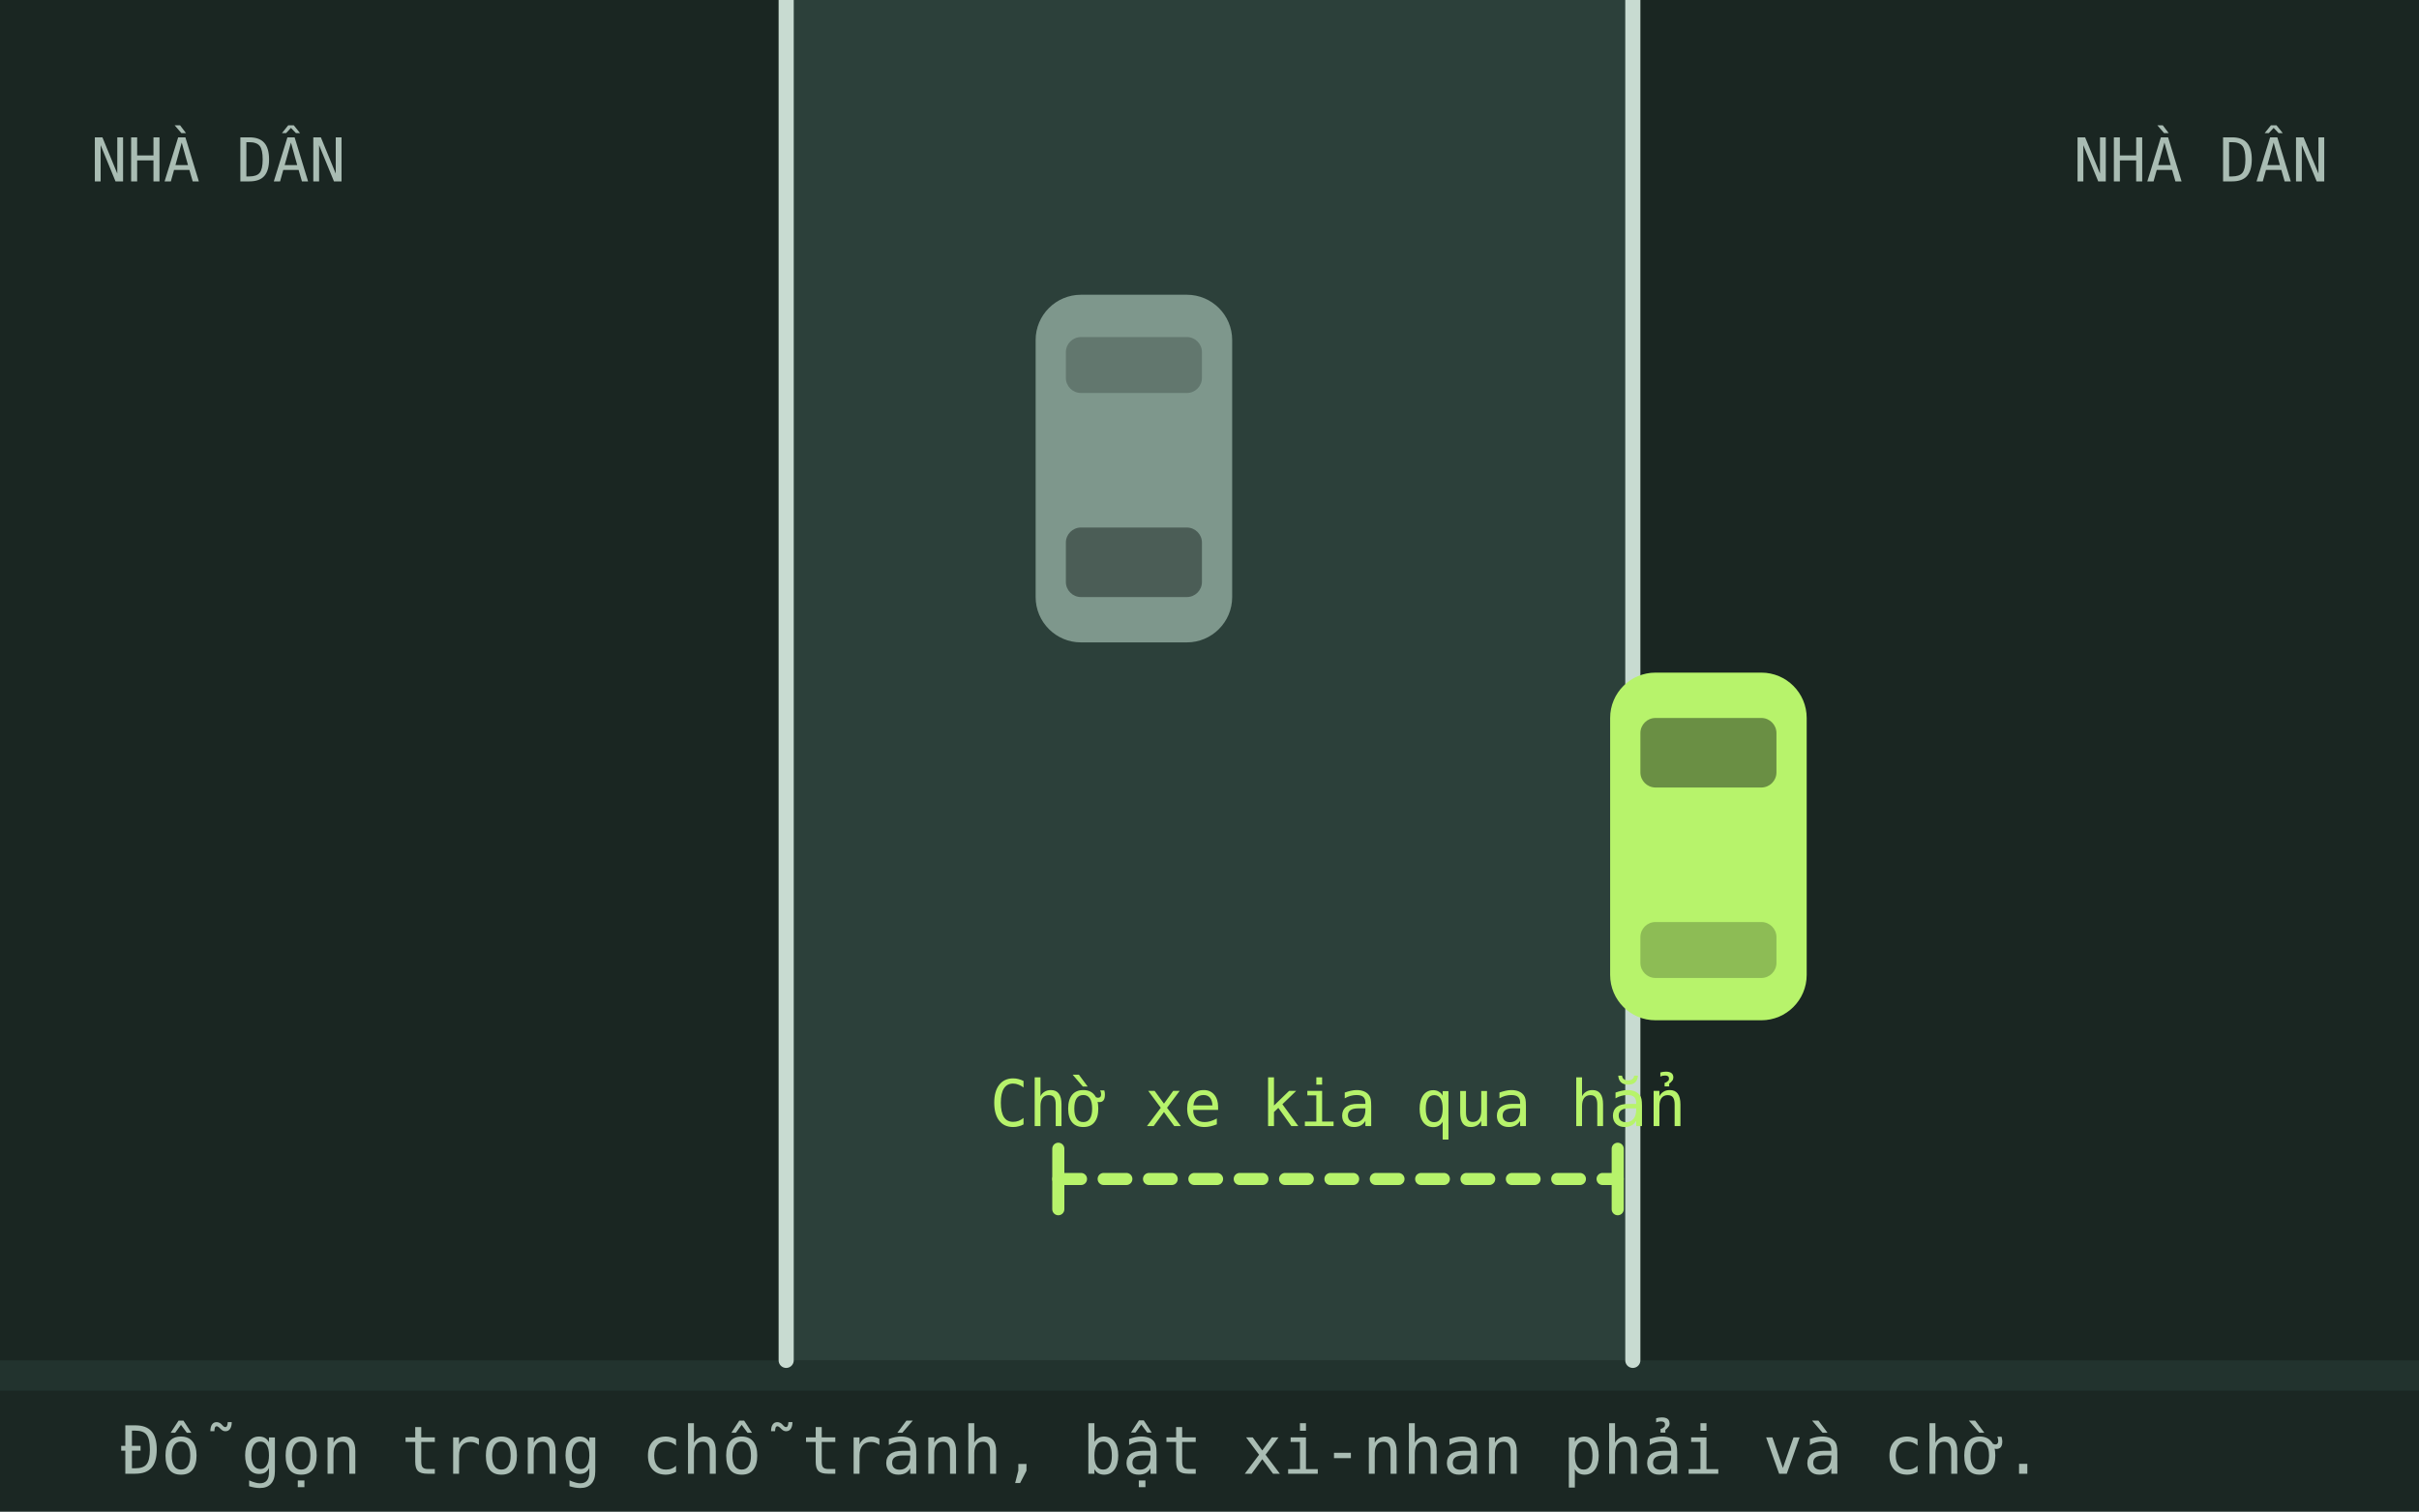
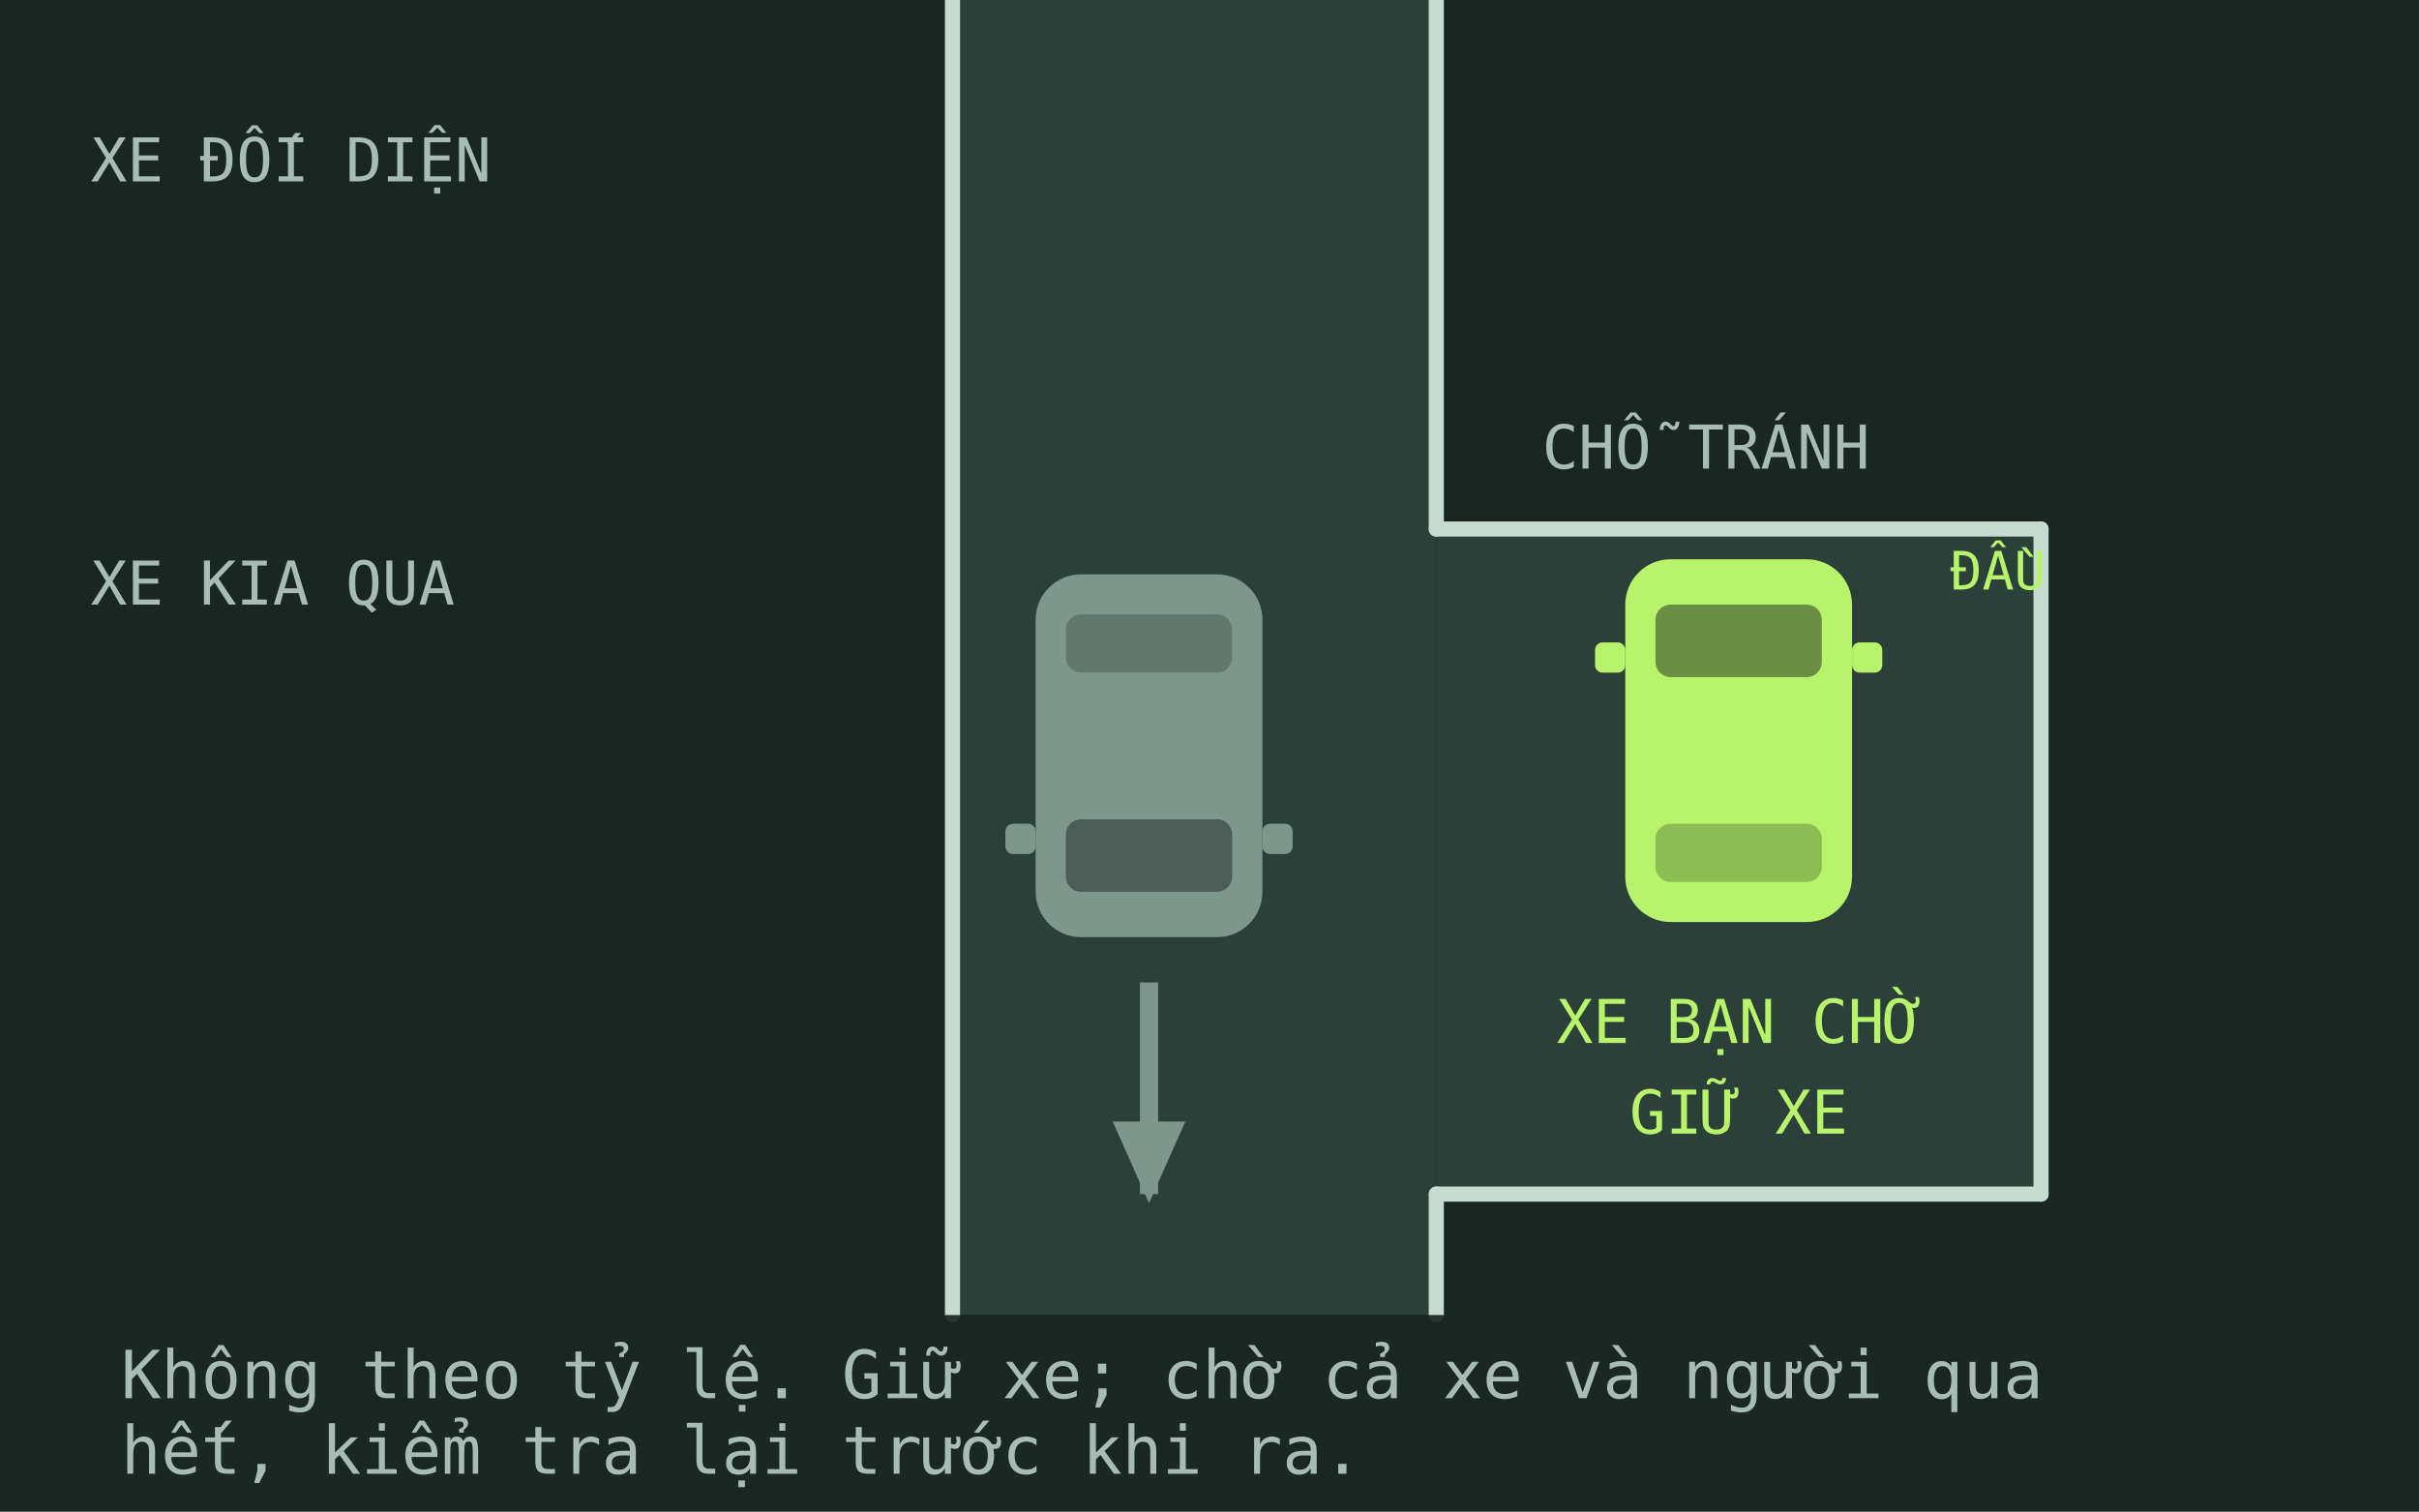
<svg xmlns="http://www.w3.org/2000/svg" viewBox="0 0 320 200" width="320" height="200" role="img" aria-labelledby="ttl">
  <defs>
    <marker id="tip" viewBox="0 0 10 10" refX="8" refY="5" markerWidth="5" markerHeight="5" orient="auto-start-reverse">
      <path d="M0 1L9 5L0 9Z" fill="#b7f36b" />
    </marker>
  </defs>
  <rect x="0" y="0" width="320" height="200" rx="0" fill="#22332e" />
-   <rect x="0" y="0" width="320" height="180" rx="0" fill="#1a2622" />
-   <rect x="104" y="0" width="112" height="180" rx="0" fill="#2c403a" />
-   <path d="M104 0L104 180" stroke="#c8dbd1" stroke-width="2" stroke-linecap="round" />
-   <path d="M216 0L216 180" stroke="#c8dbd1" stroke-width="2" stroke-linecap="round" />
-   <text x="12" y="24" font-family="DM Mono, ui-monospace, monospace" font-size="8" font-weight="500" fill="#a9bcb3" text-anchor="start">NHÀ DÂN</text>
-   <text x="308" y="24" font-family="DM Mono, ui-monospace, monospace" font-size="8" font-weight="500" fill="#a9bcb3" text-anchor="end">NHÀ DÂN</text>
-   <g transform="translate(226 112) rotate(0)">
-     <rect x="-13" y="-23" width="26" height="46" rx="6" fill="#b7f36b" />
-     <rect x="-9" y="-17" width="18" height="9.2" rx="2" fill="#0e1715" opacity=".45" />
-     <rect x="-9" y="10" width="18" height="7.4" rx="2" fill="#0e1715" opacity=".25" />
+   <rect x="0" y="0" width="320" height="174" rx="0" fill="#1a2622" />
+   <g id="yield-road">
+     <rect x="126" y="0" width="64" height="174" rx="0" fill="#2c403a" />
  </g>
-   <g transform="translate(150 62) rotate(180)">
-     <rect x="-13" y="-23" width="26" height="46" rx="6" fill="#7e978c" />
-     <rect x="-9" y="-17" width="18" height="9.2" rx="2" fill="#0e1715" opacity=".45" />
-     <rect x="-9" y="10" width="18" height="7.4" rx="2" fill="#0e1715" opacity=".25" />
+   <g id="yield-pocket">
+     <rect x="190" y="70" width="80" height="88" rx="0" fill="#2c403a" />
  </g>
-   <path d="M140 156L214 156" stroke="#b7f36b" stroke-width="1.6" stroke-dasharray="3 3" stroke-linecap="round" />
-   <path d="M140 152L140 160" stroke="#b7f36b" stroke-width="1.6" stroke-linecap="round" />
-   <path d="M214 152L214 160" stroke="#b7f36b" stroke-width="1.6" stroke-linecap="round" />
-   <text x="177" y="149" font-family="DM Mono, ui-monospace, monospace" font-size="8.5" font-weight="500" fill="#b7f36b" text-anchor="middle">Chờ xe kia qua hẳn</text>
-   <rect x="0" y="184" width="320" height="16" rx="0" fill="#1a2622" opacity="0.92" />
-   <text x="16" y="195" font-family="DM Mono, ui-monospace, monospace" font-size="8.8" font-weight="500" fill="#a9bcb3" text-anchor="start">Đỗ gọn trong chỗ tránh, bật xi-nhan phải và chờ.</text>
+   <g id="yield-walls">
+     <path d="M126 0L126 174" stroke="#c8dbd1" stroke-width="2" stroke-linecap="round" />
+     <path d="M190 0L190 70" stroke="#c8dbd1" stroke-width="2" stroke-linecap="round" />
+     <path d="M190 158L190 174" stroke="#c8dbd1" stroke-width="2" stroke-linecap="round" />
+     <path d="M190 70L270 70" stroke="#c8dbd1" stroke-width="2" stroke-linecap="round" />
+     <path d="M270 70L270 158" stroke="#c8dbd1" stroke-width="2" stroke-linecap="round" />
+     <path d="M270 158L190 158" stroke="#c8dbd1" stroke-width="2" stroke-linecap="round" />
+   </g>
+   <g id="yield-ego" transform="translate(230 98) rotate(0)">
+     <g transform="translate(0 0) rotate(0)">
+       <rect x="-15" y="-24" width="30" height="48" rx="6" fill="#b7f36b" />
+       <rect x="-11" y="-18" width="22" height="9.6" rx="2" fill="#0e1715" opacity=".45" />
+       <rect x="-11" y="11" width="22" height="7.7" rx="2" fill="#0e1715" opacity=".25" />
+     </g>
+     <g id="yield-ego-mirrors">
+       <rect x="-19" y="-13" width="4" height="4" rx="1" fill="#b7f36b" />
+       <rect x="15" y="-13" width="4" height="4" rx="1" fill="#b7f36b" />
+     </g>
+   </g>
+   <g id="yield-other" transform="translate(152 100) rotate(180)">
+     <g transform="translate(0 0) rotate(0)">
+       <rect x="-15" y="-24" width="30" height="48" rx="6" fill="#7e978c" />
+       <rect x="-11" y="-18" width="22" height="9.6" rx="2" fill="#0e1715" opacity=".45" />
+       <rect x="-11" y="11" width="22" height="7.7" rx="2" fill="#0e1715" opacity=".25" />
+     </g>
+     <g id="yield-other-mirrors">
+       <rect x="-19" y="-13" width="4" height="4" rx="1" fill="#7e978c" />
+       <rect x="15" y="-13" width="4" height="4" rx="1" fill="#7e978c" />
+     </g>
+   </g>
+   <text x="204" y="62" font-family="DM Mono, ui-monospace, monospace" font-size="8" font-weight="500" fill="#a9bcb3" text-anchor="start">CHỖ TRÁNH</text>
+   <text x="12" y="24" font-family="DM Mono, ui-monospace, monospace" font-size="8" font-weight="500" fill="#a9bcb3" text-anchor="start">XE ĐỐI DIỆN</text>
+   <text x="258" y="78" font-family="DM Mono, ui-monospace, monospace" font-size="7" font-weight="500" fill="#b7f36b" text-anchor="start">ĐẦU</text>
+   <defs>
+     <marker id="yield-pass-tip" viewBox="0 0 10 10" refX="8" refY="5" markerWidth="5" markerHeight="5" orient="auto">
+       <path d="M0 1L9 5L0 9Z" fill="#7e978c" />
+     </marker>
+   </defs>
+   <path id="yield-pass" d="M152 130L152 158" fill="none" stroke="#7e978c" stroke-width="2.4" marker-end="url(#yield-pass-tip)" />
+   <text x="12" y="80" font-family="DM Mono, ui-monospace, monospace" font-size="8" font-weight="500" fill="#a9bcb3" text-anchor="start">XE KIA QUA</text>
+   <text x="230" y="138" font-family="DM Mono, ui-monospace, monospace" font-size="8" font-weight="500" fill="#b7f36b" text-anchor="middle">XE BẠN CHỜ</text>
+   <text x="230" y="150" font-family="DM Mono, ui-monospace, monospace" font-size="8" font-weight="500" fill="#b7f36b" text-anchor="middle">GIỮ XE</text>
+   <rect x="0" y="174" width="320" height="26" rx="0" fill="#1a2622" opacity="0.92" />
+   <text x="16" y="185" font-family="DM Mono, ui-monospace, monospace" font-size="8.8" font-weight="500" fill="#a9bcb3" text-anchor="start">Không theo tỷ lệ. Giữ xe; chờ cả xe và người qua</text>
+   <text x="16" y="195" font-family="DM Mono, ui-monospace, monospace" font-size="8.8" font-weight="500" fill="#a9bcb3" text-anchor="start">hết, kiểm tra lại trước khi ra.</text>
</svg>
